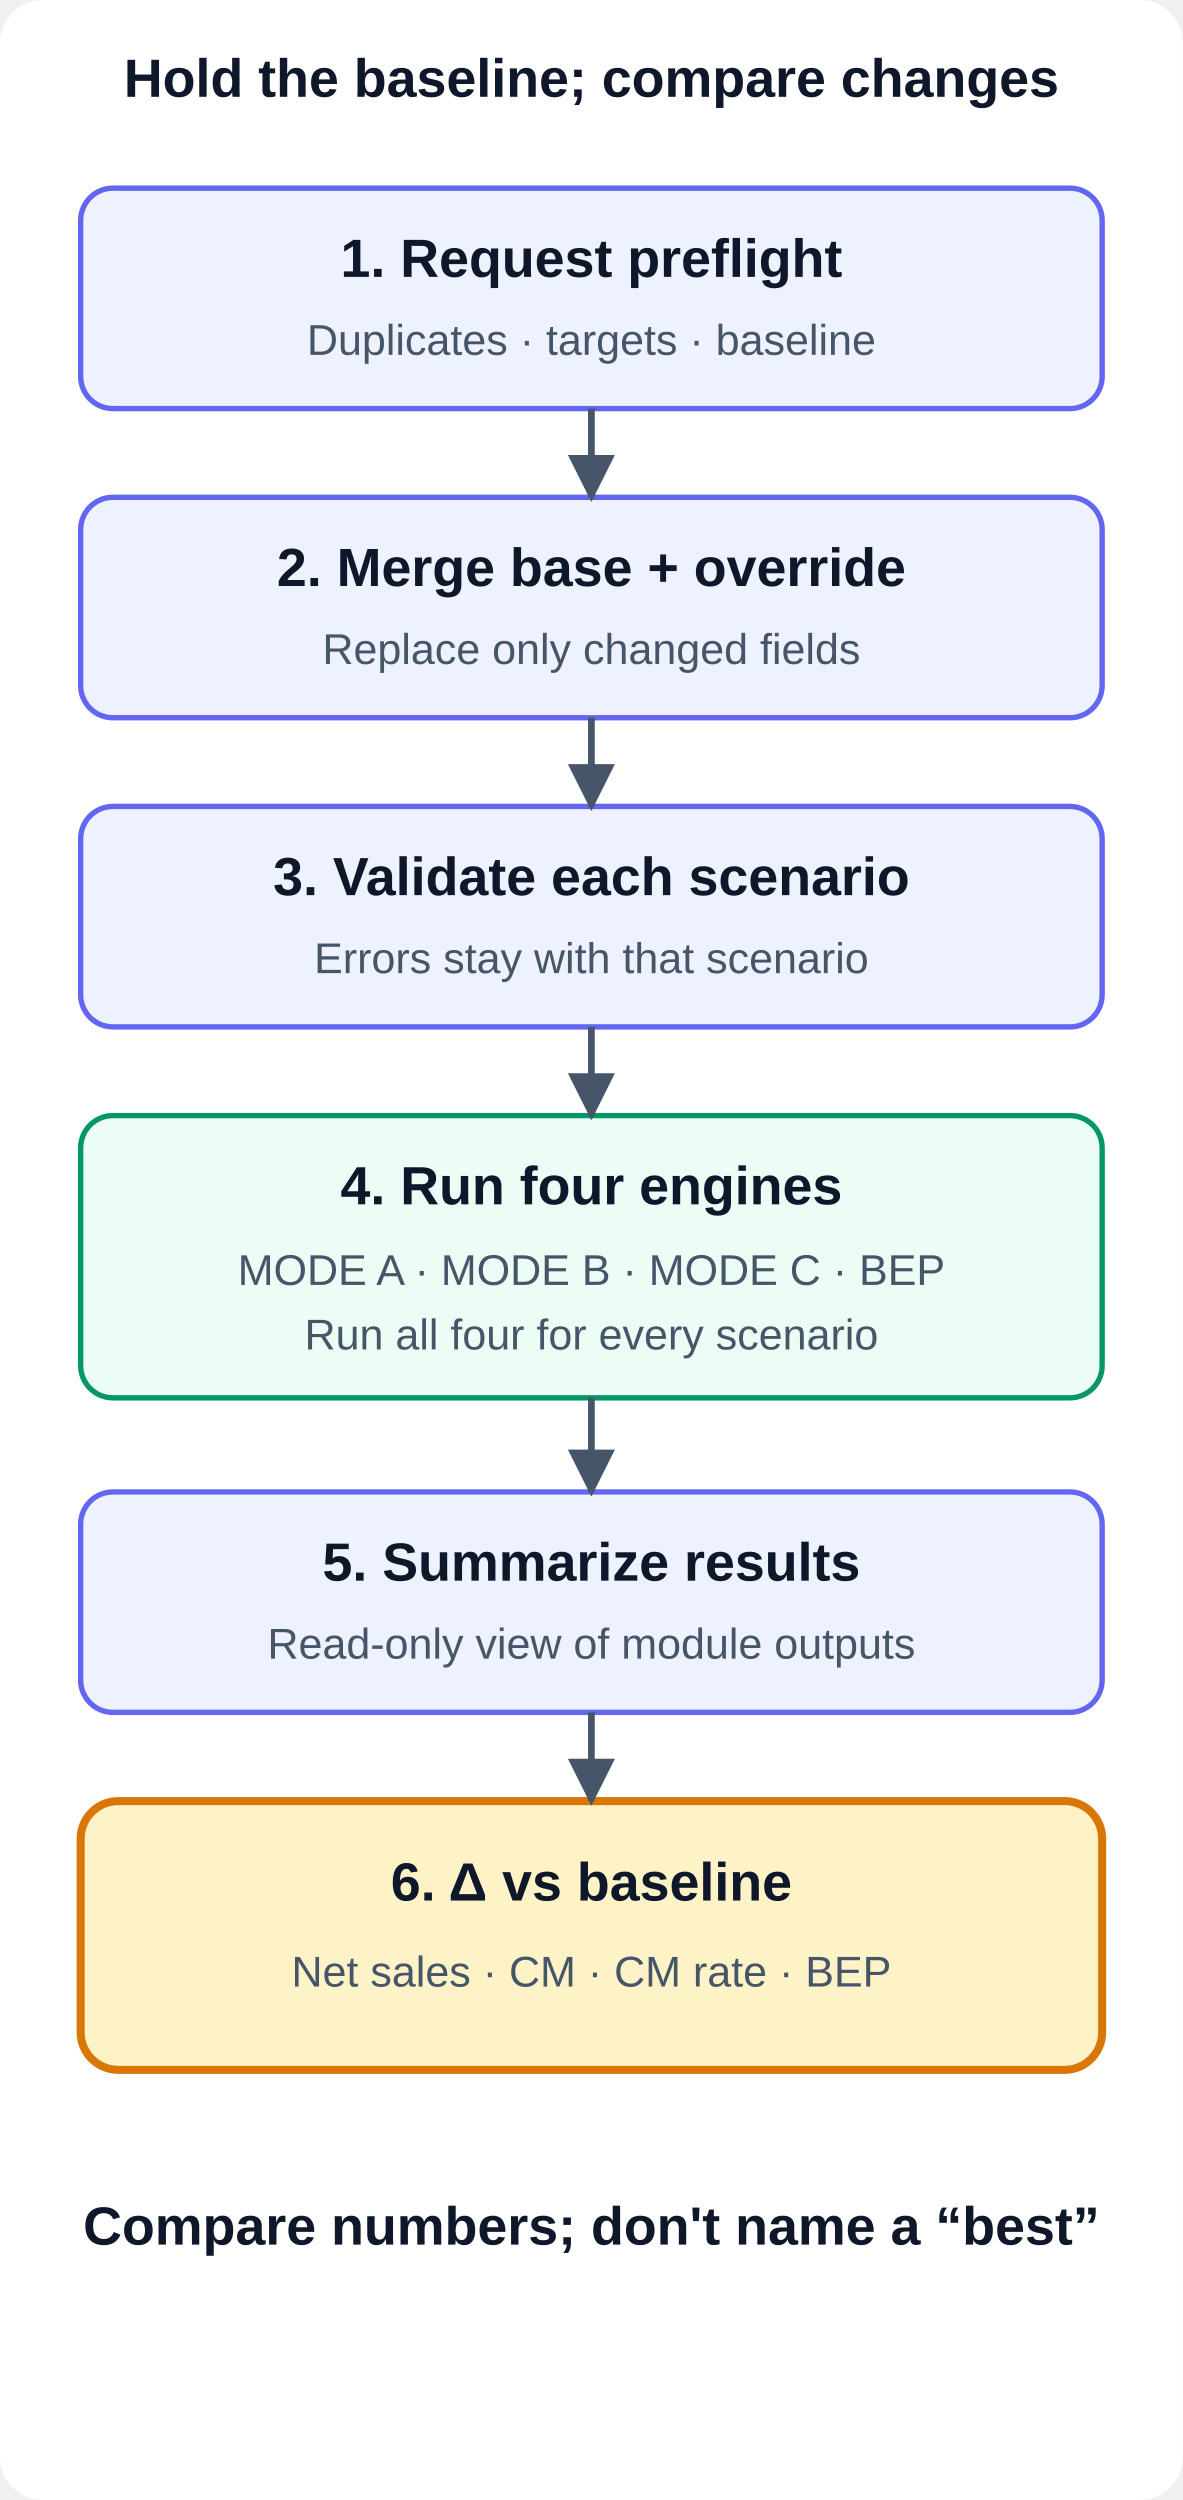
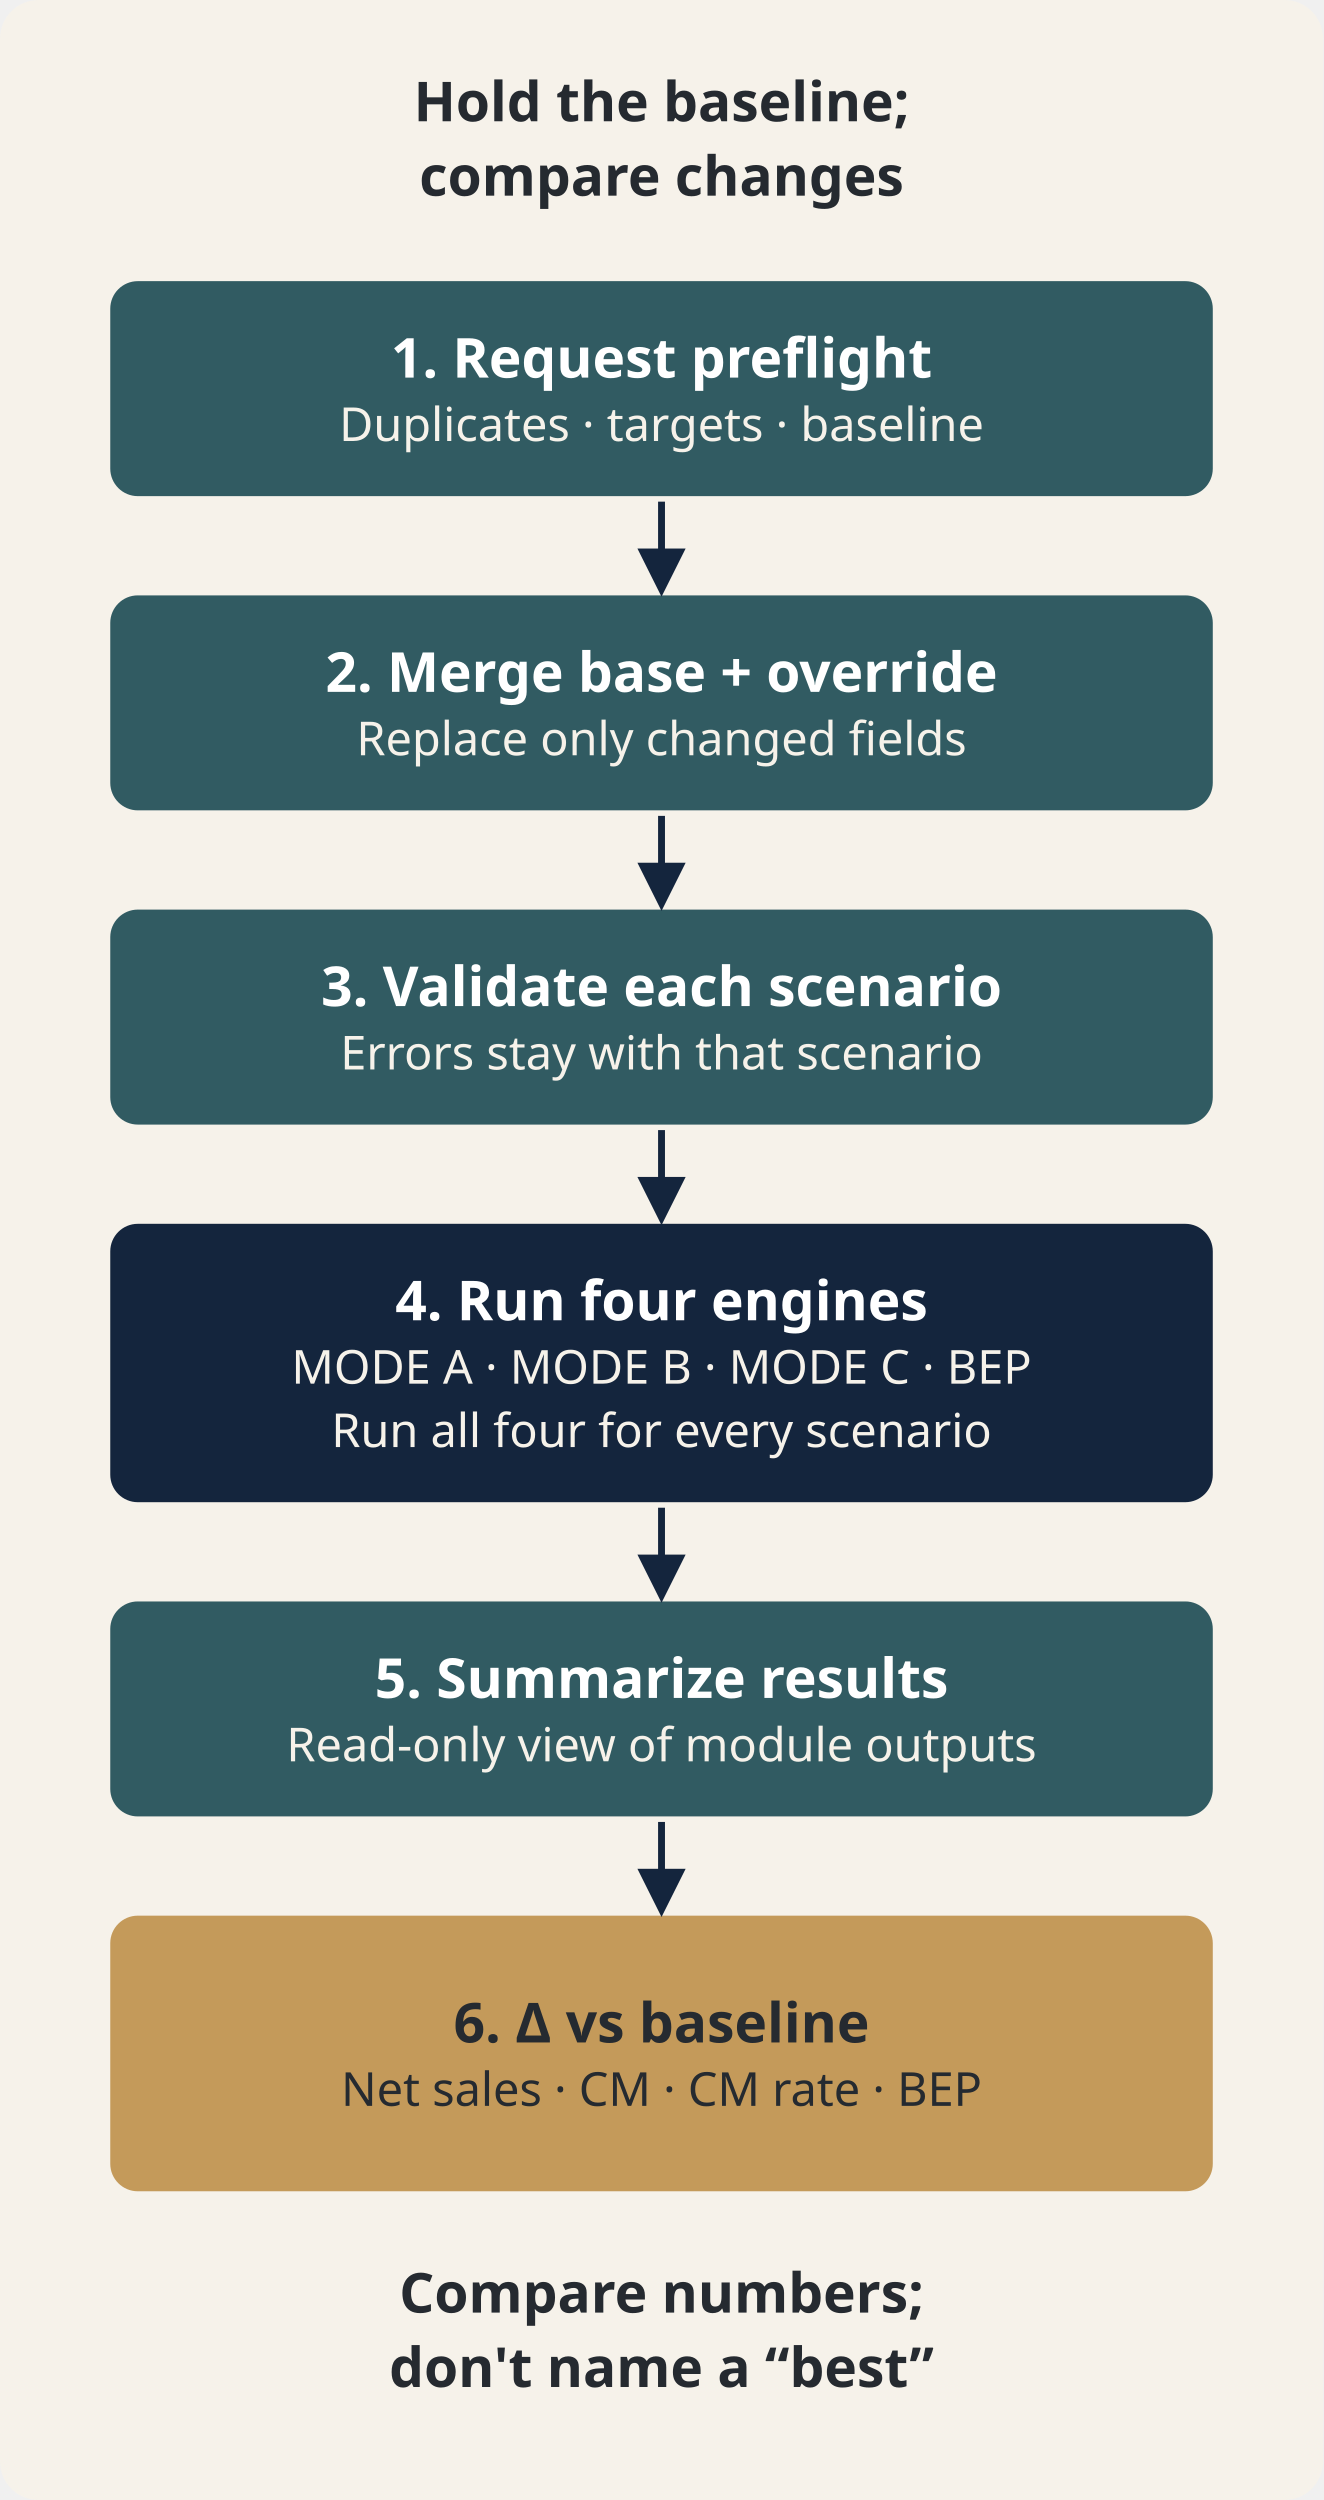
- <svg xmlns="http://www.w3.org/2000/svg" viewBox="0 0 440 930" role="img" aria-labelledby="t d">
+ <svg xmlns="http://www.w3.org/2000/svg" viewBox="0 0 480 907" role="img" aria-labelledby="t d" font-family="system-ui, 'Noto Sans KR', 'Malgun Gothic', 'Apple SD Gothic Neo', sans-serif">
  <defs>
-     <marker id="a" viewBox="0 0 10 10" refX="9" refY="5" markerWidth="7" markerHeight="7" orient="auto">
-       <path d="M0 0l10 5-10 5z" fill="#475569" />
+     <marker id="arrow-navy" viewBox="0 0 10 10" refX="8" refY="5" markerWidth="7" markerHeight="7" orient="auto-start-reverse">
+       <path d="M0 0 L10 5 L0 10 z" fill="#14253D" />
+     </marker>
+     <marker id="arrow-gold" viewBox="0 0 10 10" refX="8" refY="5" markerWidth="7" markerHeight="7" orient="auto-start-reverse">
+       <path d="M0 0 L10 5 L0 10 z" fill="#C49A5A" />
    </marker>
  </defs>
-   <style>text{font-family:Arial,sans-serif;fill:#0f172a}.h{font-size:20px;font-weight:700}.s{font-size:16px;fill:#475569}.b{fill:#eef2ff;stroke:#6366f1;stroke-width:2}.e{fill:#ecfdf5;stroke:#059669;stroke-width:2}.o{fill:#fef3c7;stroke:#d97706;stroke-width:3}.l{stroke:#475569;stroke-width:2.5;fill:none;marker-end:url(#a)}</style>
-   <rect width="440" height="930" rx="16" fill="#fff" />
-   <text class="h" x="220" y="36" text-anchor="middle">Hold the baseline; compare changes</text>
-   <g text-anchor="middle">
-     <rect class="b" x="30" y="70" width="380" height="82" rx="12" />
-     <text class="h" x="220" y="103">1. Request preflight</text>
-     <text class="s" x="220" y="132">Duplicates · targets · baseline</text>
-     <rect class="b" x="30" y="185" width="380" height="82" rx="12" />
-     <text class="h" x="220" y="218">2. Merge base + override</text>
-     <text class="s" x="220" y="247">Replace only changed fields</text>
-     <rect class="b" x="30" y="300" width="380" height="82" rx="12" />
-     <text class="h" x="220" y="333">3. Validate each scenario</text>
-     <text class="s" x="220" y="362">Errors stay with that scenario</text>
-     <rect class="e" x="30" y="415" width="380" height="105" rx="12" />
-     <text class="h" x="220" y="448">4. Run four engines</text>
-     <text class="s" x="220" y="478">MODE A · MODE B · MODE C · BEP</text>
-     <text class="s" x="220" y="502">Run all four for every scenario</text>
-     <rect class="b" x="30" y="555" width="380" height="82" rx="12" />
-     <text class="h" x="220" y="588">5. Summarize results</text>
-     <text class="s" x="220" y="617">Read-only view of module outputs</text>
-     <rect class="o" x="30" y="670" width="380" height="100" rx="14" />
-     <text class="h" x="220" y="707">6. Δ vs baseline</text>
-     <text class="s" x="220" y="739">Net sales · CM · CM rate · BEP</text>
+   <g id="background">
+     <rect width="480" height="907" rx="14" fill="#F6F2EA" />
  </g>
-   <path class="l" d="M220 152v33" />
-   <path class="l" d="M220 267v33" />
-   <path class="l" d="M220 382v33" />
-   <path class="l" d="M220 520v35" />
-   <path class="l" d="M220 637v33" />
-   <text class="h" x="220" y="835" text-anchor="middle" fill="#b45309">Compare numbers; don't name a “best”</text>
+   <g id="headline">
+     <text x="240" y="44" text-anchor="middle" font-size="20" font-weight="700" fill="#252A30">Hold the baseline;</text>
+     <text x="240" y="71" text-anchor="middle" font-size="20" font-weight="700" fill="#252A30">compare changes</text>
+   </g>
+   <g id="preflight">
+     <rect x="40" y="102" width="400" height="78" rx="10" fill="#315B62" />
+     <text x="240" y="137" text-anchor="middle" font-size="20" font-weight="700" fill="#FFFFFF">1. Request preflight</text>
+     <text x="240" y="160" text-anchor="middle" font-size="17" font-weight="400" fill="#F6F2EA">Duplicates · targets · baseline</text>
+   </g>
+   <g id="merge">
+     <rect x="40" y="216" width="400" height="78" rx="10" fill="#315B62" />
+     <text x="240" y="251" text-anchor="middle" font-size="20" font-weight="700" fill="#FFFFFF">2. Merge base + override</text>
+     <text x="240" y="274" text-anchor="middle" font-size="17" font-weight="400" fill="#F6F2EA">Replace only changed fields</text>
+   </g>
+   <g id="validate">
+     <rect x="40" y="330" width="400" height="78" rx="10" fill="#315B62" />
+     <text x="240" y="365" text-anchor="middle" font-size="20" font-weight="700" fill="#FFFFFF">3. Validate each scenario</text>
+     <text x="240" y="388" text-anchor="middle" font-size="17" font-weight="400" fill="#F6F2EA">Errors stay with that scenario</text>
+   </g>
+   <g id="engines">
+     <rect x="40" y="444" width="400" height="101" rx="10" fill="#14253D" />
+     <text x="240" y="479" text-anchor="middle" font-size="20" font-weight="700" fill="#FFFFFF">4. Run four engines</text>
+     <text x="240" y="502" text-anchor="middle" font-size="17" font-weight="400" fill="#F6F2EA">MODE A · MODE B · MODE C · BEP</text>
+     <text x="240" y="525" text-anchor="middle" font-size="17" font-weight="400" fill="#F6F2EA">Run all four for every scenario</text>
+   </g>
+   <g id="summary">
+     <rect x="40" y="581" width="400" height="78" rx="10" fill="#315B62" />
+     <text x="240" y="616" text-anchor="middle" font-size="20" font-weight="700" fill="#FFFFFF">5. Summarize results</text>
+     <text x="240" y="639" text-anchor="middle" font-size="17" font-weight="400" fill="#F6F2EA">Read-only view of module outputs</text>
+   </g>
+   <g id="delta">
+     <rect x="40" y="695" width="400" height="100" rx="10" fill="#C49A5A" />
+     <text x="240" y="741" text-anchor="middle" font-size="20" font-weight="700" fill="#252A30">6. Δ vs baseline</text>
+     <text x="240" y="764" text-anchor="middle" font-size="17" font-weight="400" fill="#252A30">Net sales · CM · CM rate · BEP</text>
+   </g>
+   <g id="flow">
+     <line x1="240" y1="182" x2="240" y2="213" stroke="#14253D" stroke-width="2.5" marker-end="url(#arrow-navy)" />
+     <line x1="240" y1="296" x2="240" y2="327" stroke="#14253D" stroke-width="2.5" marker-end="url(#arrow-navy)" />
+     <line x1="240" y1="410" x2="240" y2="441" stroke="#14253D" stroke-width="2.5" marker-end="url(#arrow-navy)" />
+     <line x1="240" y1="547" x2="240" y2="578" stroke="#14253D" stroke-width="2.5" marker-end="url(#arrow-navy)" />
+     <line x1="240" y1="661" x2="240" y2="692" stroke="#14253D" stroke-width="2.5" marker-end="url(#arrow-navy)" />
+   </g>
+   <g id="caption">
+     <text x="240" y="839" text-anchor="middle" font-size="20" font-weight="700" fill="#252A30">Compare numbers;</text>
+     <text x="240" y="866" text-anchor="middle" font-size="20" font-weight="700" fill="#252A30">don't name a “best”</text>
+   </g>
</svg>
